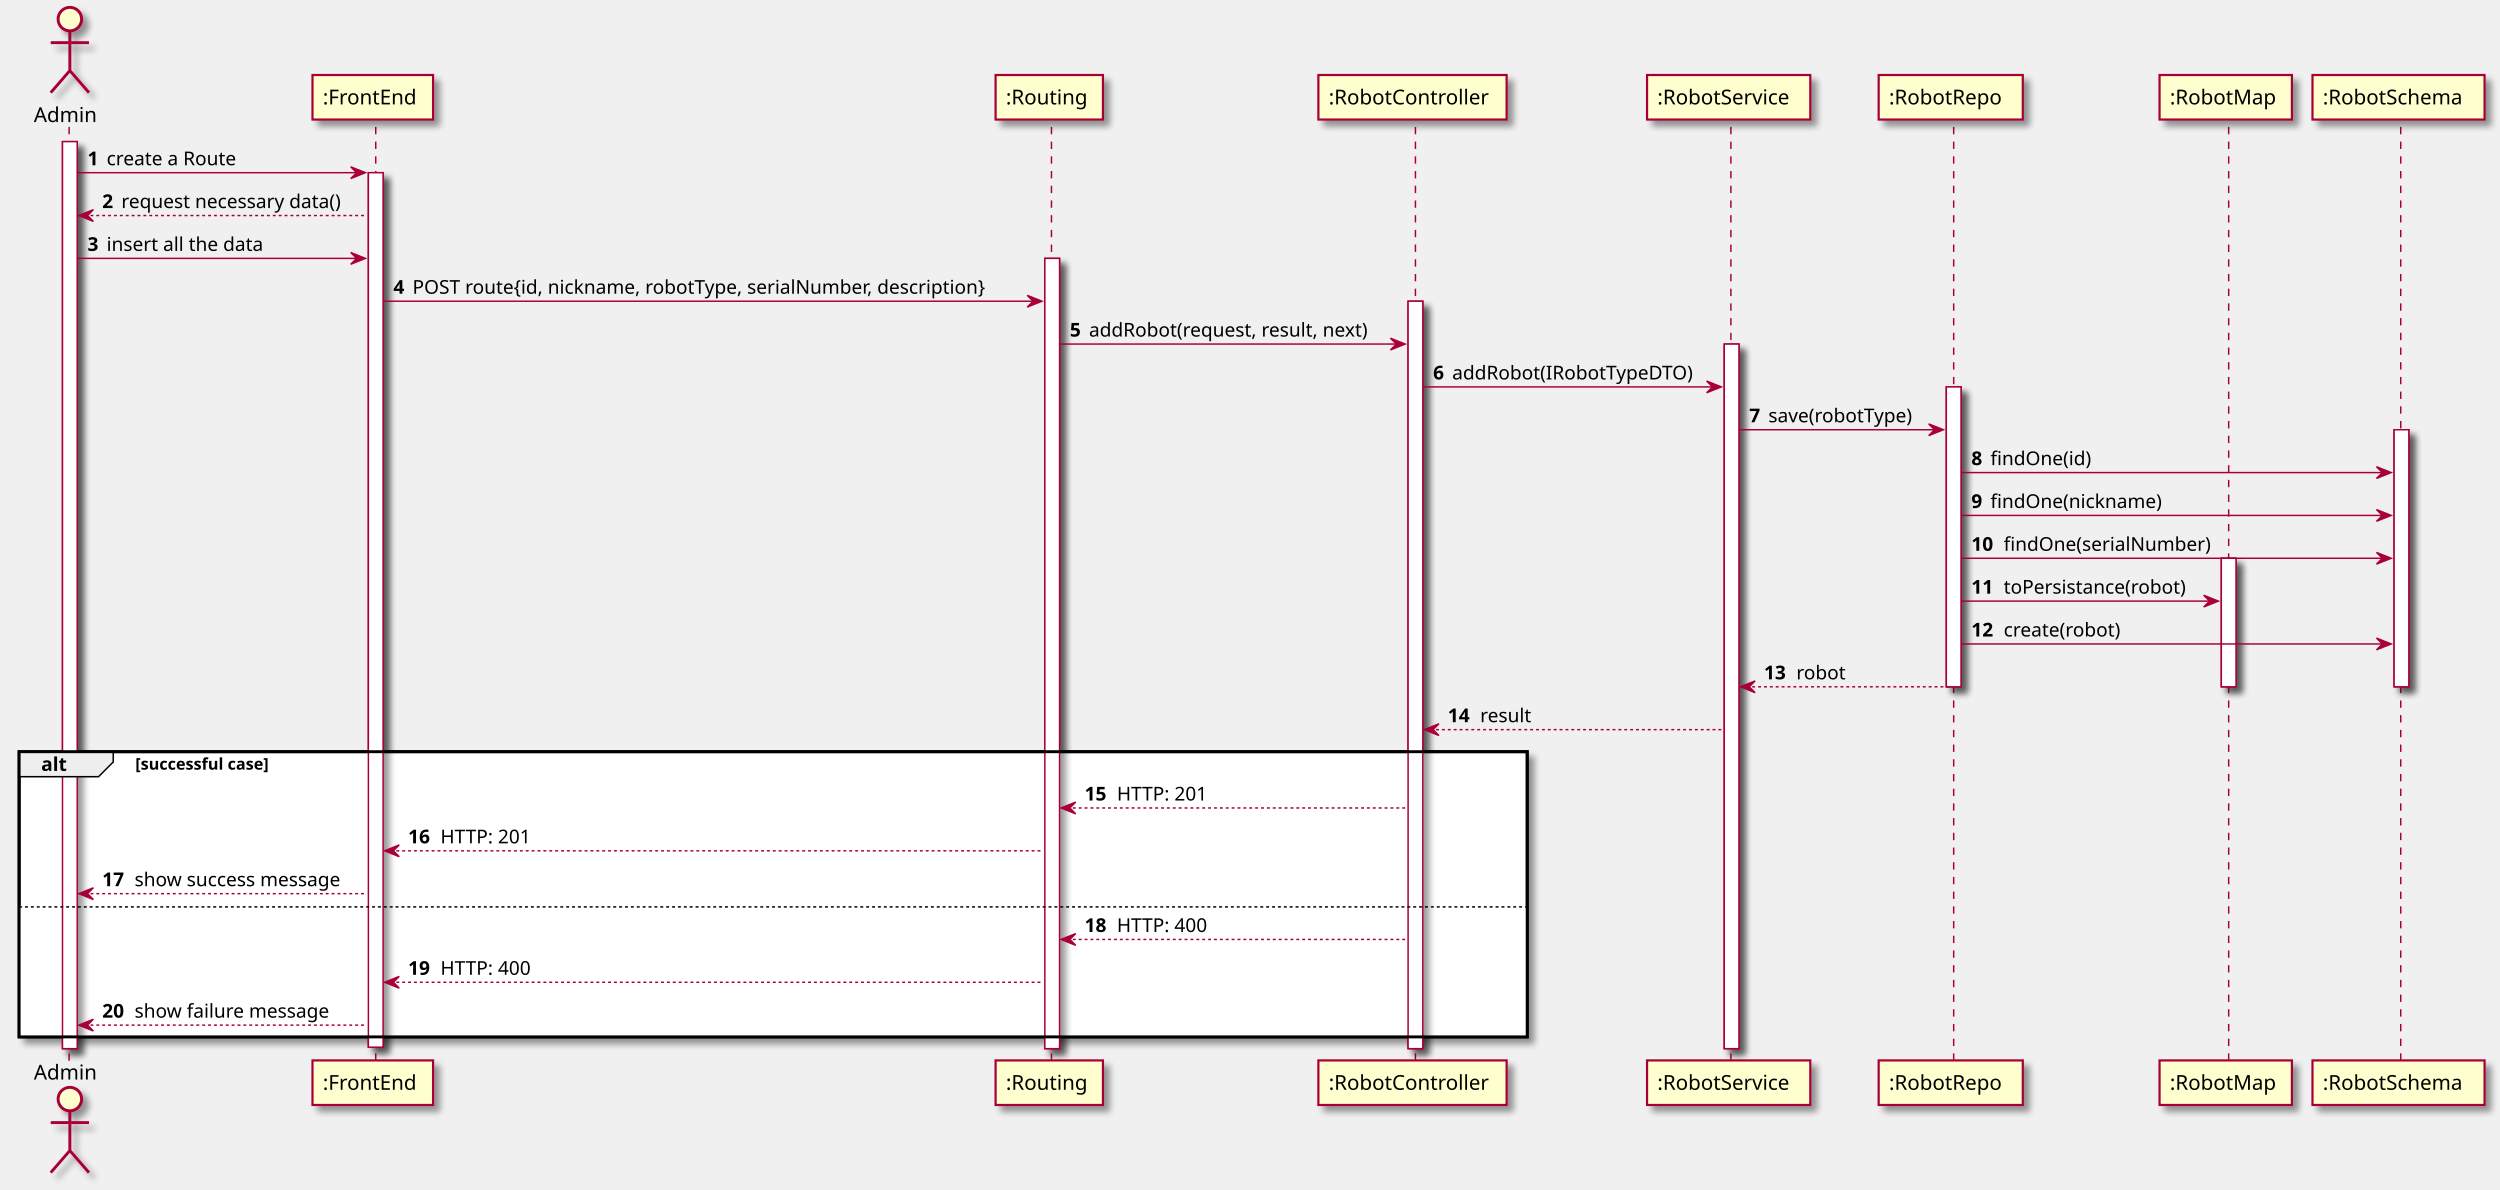
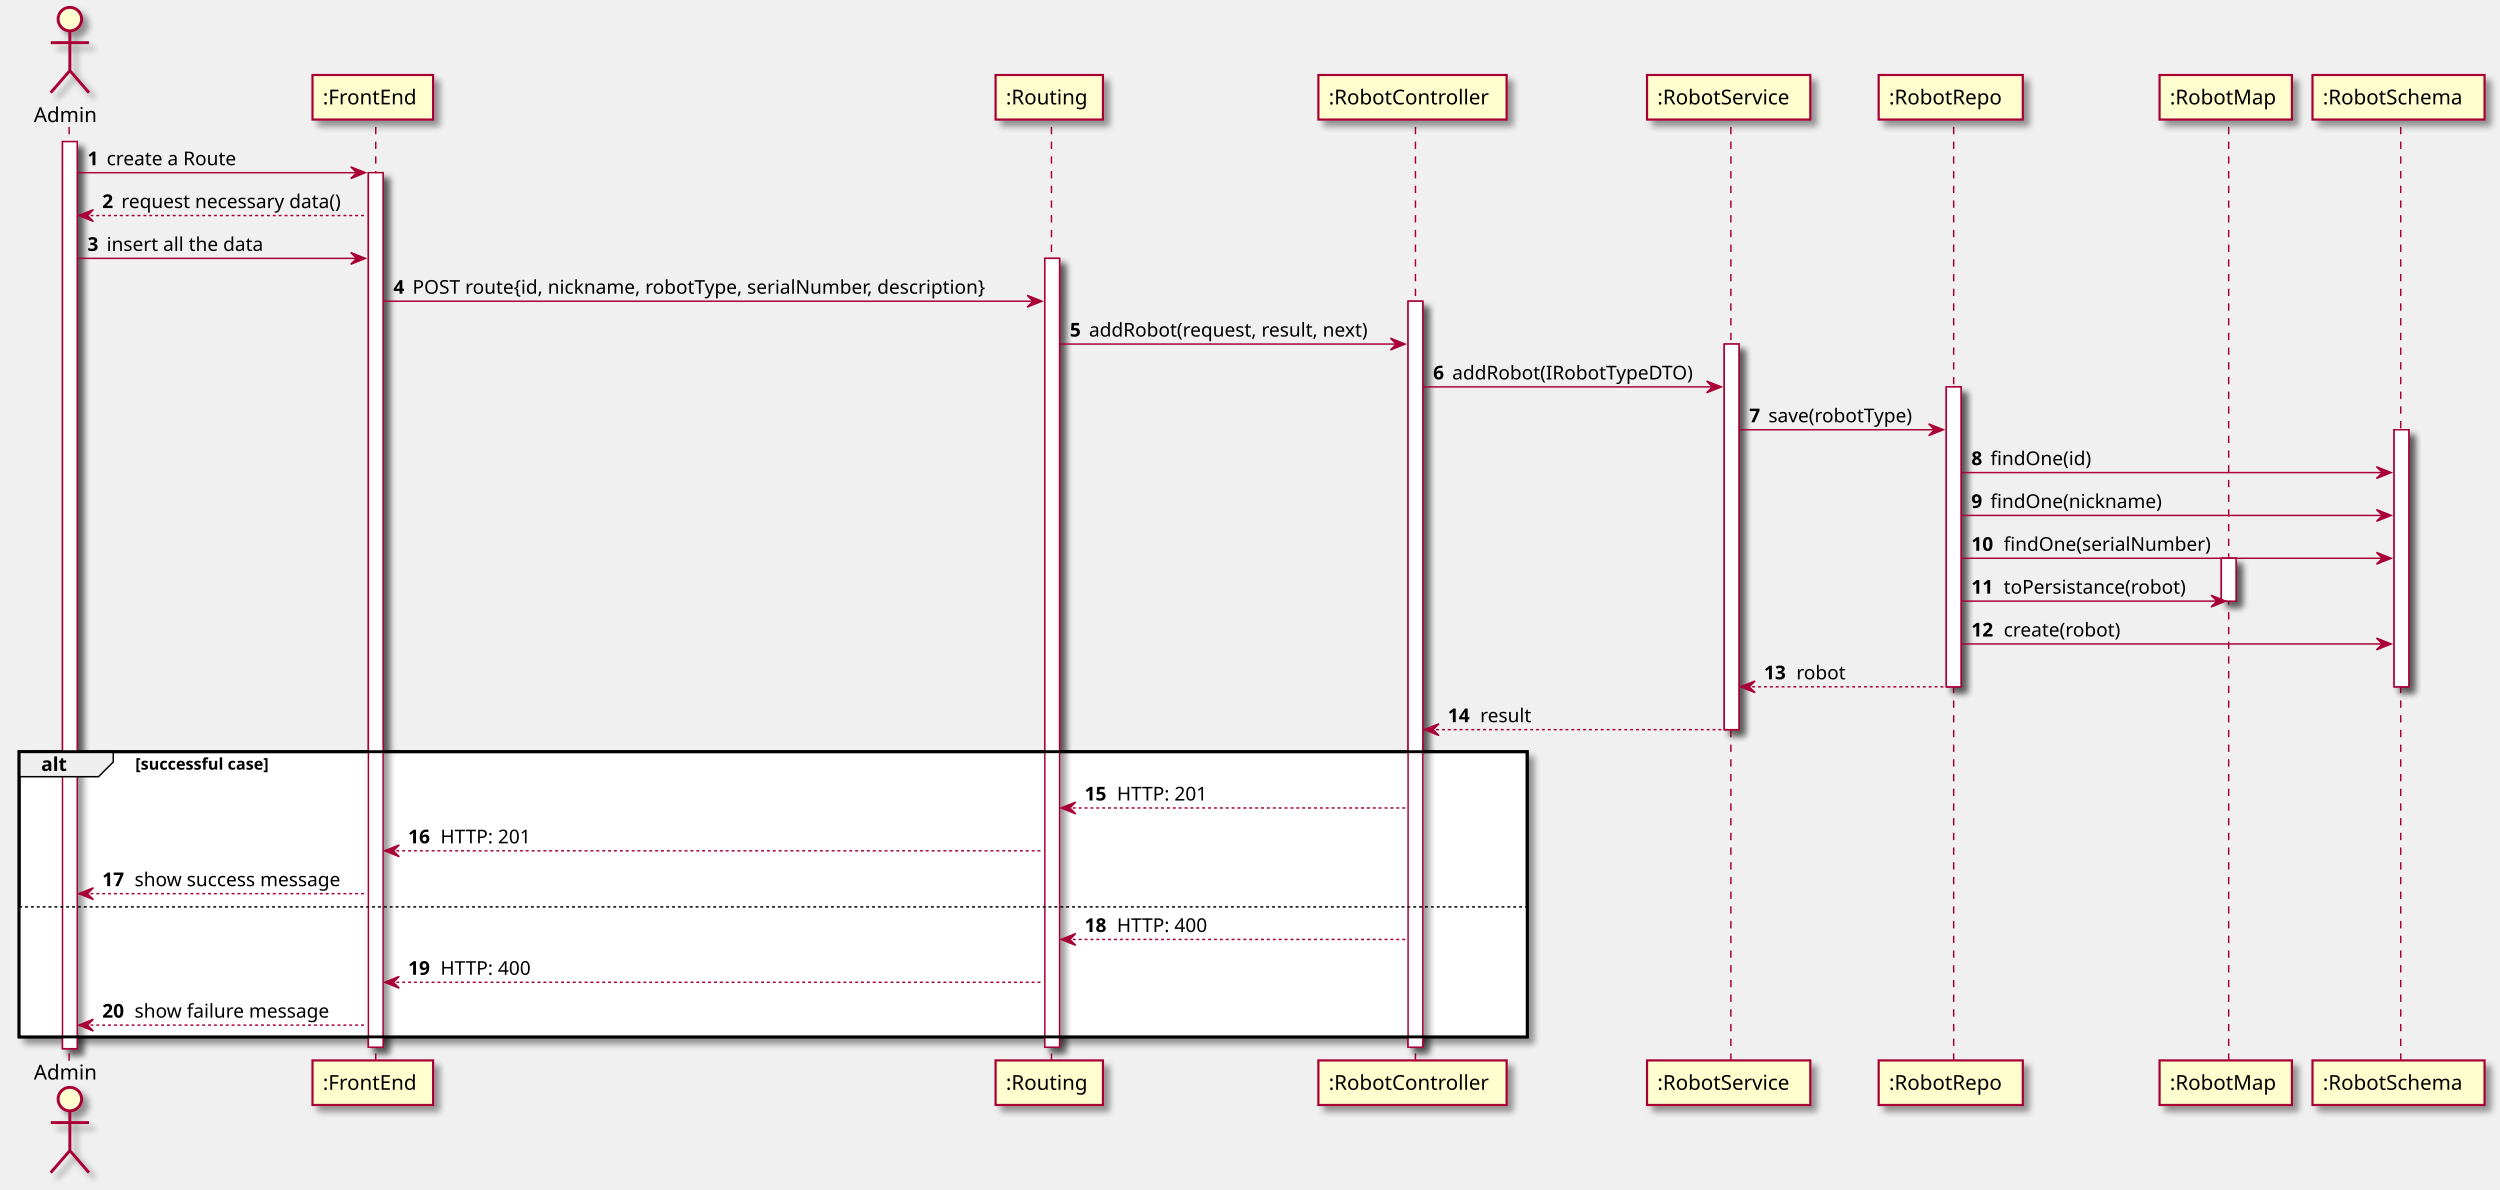
<svg xmlns="http://www.w3.org/2000/svg" contentScriptType="application/ecmascript" contentStyleType="text/css" height="809px" preserveAspectRatio="none" style="width:1700px;height:809px;" version="1.1" viewBox="0 0 1700 809" width="1700px" zoomAndPan="magnify">
  <defs>
-     <filter height="300%" id="fscocyfnl8x9k" width="300%" x="-1" y="-1">
+     <filter height="300%" id="f13nf755j2glqw" width="300%" x="-1" y="-1">
      <feGaussianBlur result="blurOut" stdDeviation="2.0" />
      <feColorMatrix in="blurOut" result="blurOut2" type="matrix" values="0 0 0 0 0 0 0 0 0 0 0 0 0 0 0 0 0 0 .4 0" />
      <feOffset dx="4.0" dy="4.0" in="blurOut2" result="blurOut3" />
      <feBlend in="SourceGraphic" in2="blurOut3" mode="normal" />
    </filter>
  </defs>
  <g>
-     <rect fill="#FFFFFF" filter="url(#fscocyfnl8x9k)" height="616.789" style="stroke: #A80036; stroke-width: 1.0;" width="10" x="42.5" y="96.297" />
-     <rect fill="#FFFFFF" filter="url(#fscocyfnl8x9k)" height="594.656" style="stroke: #A80036; stroke-width: 1.0;" width="10" x="250.5" y="117.43" />
-     <rect fill="#FFFFFF" filter="url(#fscocyfnl8x9k)" height="537.391" style="stroke: #A80036; stroke-width: 1.0;" width="10" x="710.5" y="175.695" />
-     <rect fill="#FFFFFF" filter="url(#fscocyfnl8x9k)" height="508.258" style="stroke: #A80036; stroke-width: 1.0;" width="10" x="957.5" y="204.828" />
-     <rect fill="#FFFFFF" filter="url(#fscocyfnl8x9k)" height="479.125" style="stroke: #A80036; stroke-width: 1.0;" width="10" x="1172.5" y="233.961" />
-     <rect fill="#FFFFFF" filter="url(#fscocyfnl8x9k)" height="203.93" style="stroke: #A80036; stroke-width: 1.0;" width="10" x="1323.5" y="263.094" />
-     <rect fill="#FFFFFF" filter="url(#fscocyfnl8x9k)" height="87.398" style="stroke: #A80036; stroke-width: 1.0;" width="10" x="1510.5" y="379.625" />
-     <rect fill="#FFFFFF" filter="url(#fscocyfnl8x9k)" height="174.797" style="stroke: #A80036; stroke-width: 1.0;" width="10" x="1628" y="292.227" />
-     <rect fill="#FFFFFF" filter="url(#fscocyfnl8x9k)" height="193.93" style="stroke: #000000; stroke-width: 2.0;" width="1025.5" x="13" y="511.156" />
+     <rect fill="#FFFFFF" filter="url(#f13nf755j2glqw)" height="616.789" style="stroke: #A80036; stroke-width: 1.0;" width="10" x="42.5" y="96.297" />
+     <rect fill="#FFFFFF" filter="url(#f13nf755j2glqw)" height="594.656" style="stroke: #A80036; stroke-width: 1.0;" width="10" x="250.5" y="117.43" />
+     <rect fill="#FFFFFF" filter="url(#f13nf755j2glqw)" height="536.391" style="stroke: #A80036; stroke-width: 1.0;" width="10" x="710.5" y="175.695" />
+     <rect fill="#FFFFFF" filter="url(#f13nf755j2glqw)" height="507.258" style="stroke: #A80036; stroke-width: 1.0;" width="10" x="957.5" y="204.828" />
+     <rect fill="#FFFFFF" filter="url(#f13nf755j2glqw)" height="262.195" style="stroke: #A80036; stroke-width: 1.0;" width="10" x="1172.5" y="233.961" />
+     <rect fill="#FFFFFF" filter="url(#f13nf755j2glqw)" height="203.93" style="stroke: #A80036; stroke-width: 1.0;" width="10" x="1323.5" y="263.094" />
+     <rect fill="#FFFFFF" filter="url(#f13nf755j2glqw)" height="29.133" style="stroke: #A80036; stroke-width: 1.0;" width="10" x="1510.5" y="379.625" />
+     <rect fill="#FFFFFF" filter="url(#f13nf755j2glqw)" height="174.797" style="stroke: #A80036; stroke-width: 1.0;" width="10" x="1628" y="292.227" />
+     <rect fill="#FFFFFF" filter="url(#f13nf755j2glqw)" height="193.93" style="stroke: #000000; stroke-width: 2.0;" width="1025.5" x="13" y="511.156" />
    <rect fill="#FFFFFF" height="89.398" style="stroke: none; stroke-width: 1.0;" width="1025.5" x="13" y="615.688" />
    <line style="stroke: #A80036; stroke-width: 1.0; stroke-dasharray: 5.0,5.0;" x1="47" x2="47" y1="86.297" y2="722.086" />
    <line style="stroke: #A80036; stroke-width: 1.0; stroke-dasharray: 5.0,5.0;" x1="255.5" x2="255.5" y1="86.297" y2="722.086" />
    <line style="stroke: #A80036; stroke-width: 1.0; stroke-dasharray: 5.0,5.0;" x1="715" x2="715" y1="86.297" y2="722.086" />
    <line style="stroke: #A80036; stroke-width: 1.0; stroke-dasharray: 5.0,5.0;" x1="962.5" x2="962.5" y1="86.297" y2="722.086" />
    <line style="stroke: #A80036; stroke-width: 1.0; stroke-dasharray: 5.0,5.0;" x1="1177" x2="1177" y1="86.297" y2="722.086" />
    <line style="stroke: #A80036; stroke-width: 1.0; stroke-dasharray: 5.0,5.0;" x1="1328.5" x2="1328.5" y1="86.297" y2="722.086" />
    <line style="stroke: #A80036; stroke-width: 1.0; stroke-dasharray: 5.0,5.0;" x1="1515.5" x2="1515.5" y1="86.297" y2="722.086" />
    <line style="stroke: #A80036; stroke-width: 1.0; stroke-dasharray: 5.0,5.0;" x1="1632.5" x2="1632.5" y1="86.297" y2="722.086" />
    <text fill="#000000" font-family="sans-serif" font-size="14" lengthAdjust="spacingAndGlyphs" textLength="43" x="23" y="82.995">Admin</text>
-     <ellipse cx="47.5" cy="13" fill="#FEFECE" filter="url(#fscocyfnl8x9k)" rx="8" ry="8" style="stroke: #A80036; stroke-width: 2.0;" />
-     <path d="M47.5,21 L47.5,48 M34.5,29 L60.5,29 M47.5,48 L34.5,63 M47.5,48 L60.5,63 " fill="none" filter="url(#fscocyfnl8x9k)" style="stroke: #A80036; stroke-width: 2.0;" />
+     <ellipse cx="47.5" cy="13" fill="#FEFECE" filter="url(#f13nf755j2glqw)" rx="8" ry="8" style="stroke: #A80036; stroke-width: 2.0;" />
+     <path d="M47.5,21 L47.5,48 M34.5,29 L60.5,29 M47.5,48 L34.5,63 M47.5,48 L60.5,63 " fill="none" filter="url(#f13nf755j2glqw)" style="stroke: #A80036; stroke-width: 2.0;" />
    <text fill="#000000" font-family="sans-serif" font-size="14" lengthAdjust="spacingAndGlyphs" textLength="43" x="23" y="734.081">Admin</text>
-     <ellipse cx="47.5" cy="747.383" fill="#FEFECE" filter="url(#fscocyfnl8x9k)" rx="8" ry="8" style="stroke: #A80036; stroke-width: 2.0;" />
-     <path d="M47.5,755.383 L47.5,782.383 M34.5,763.383 L60.5,763.383 M47.5,782.383 L34.5,797.383 M47.5,782.383 L60.5,797.383 " fill="none" filter="url(#fscocyfnl8x9k)" style="stroke: #A80036; stroke-width: 2.0;" />
-     <rect fill="#FEFECE" filter="url(#fscocyfnl8x9k)" height="30.297" style="stroke: #A80036; stroke-width: 1.5;" width="82" x="212.5" y="51" />
+     <ellipse cx="47.5" cy="747.383" fill="#FEFECE" filter="url(#f13nf755j2glqw)" rx="8" ry="8" style="stroke: #A80036; stroke-width: 2.0;" />
+     <path d="M47.5,755.383 L47.5,782.383 M34.5,763.383 L60.5,763.383 M47.5,782.383 L34.5,797.383 M47.5,782.383 L60.5,797.383 " fill="none" filter="url(#f13nf755j2glqw)" style="stroke: #A80036; stroke-width: 2.0;" />
+     <rect fill="#FEFECE" filter="url(#f13nf755j2glqw)" height="30.297" style="stroke: #A80036; stroke-width: 1.5;" width="82" x="212.5" y="51" />
    <text fill="#000000" font-family="sans-serif" font-size="14" lengthAdjust="spacingAndGlyphs" textLength="68" x="219.5" y="70.995">:FrontEnd</text>
-     <rect fill="#FEFECE" filter="url(#fscocyfnl8x9k)" height="30.297" style="stroke: #A80036; stroke-width: 1.5;" width="82" x="212.5" y="721.086" />
+     <rect fill="#FEFECE" filter="url(#f13nf755j2glqw)" height="30.297" style="stroke: #A80036; stroke-width: 1.5;" width="82" x="212.5" y="721.086" />
    <text fill="#000000" font-family="sans-serif" font-size="14" lengthAdjust="spacingAndGlyphs" textLength="68" x="219.5" y="741.081">:FrontEnd</text>
-     <rect fill="#FEFECE" filter="url(#fscocyfnl8x9k)" height="30.297" style="stroke: #A80036; stroke-width: 1.5;" width="73" x="677" y="51" />
+     <rect fill="#FEFECE" filter="url(#f13nf755j2glqw)" height="30.297" style="stroke: #A80036; stroke-width: 1.5;" width="73" x="677" y="51" />
    <text fill="#000000" font-family="sans-serif" font-size="14" lengthAdjust="spacingAndGlyphs" textLength="59" x="684" y="70.995">:Routing</text>
-     <rect fill="#FEFECE" filter="url(#fscocyfnl8x9k)" height="30.297" style="stroke: #A80036; stroke-width: 1.5;" width="73" x="677" y="721.086" />
+     <rect fill="#FEFECE" filter="url(#f13nf755j2glqw)" height="30.297" style="stroke: #A80036; stroke-width: 1.5;" width="73" x="677" y="721.086" />
    <text fill="#000000" font-family="sans-serif" font-size="14" lengthAdjust="spacingAndGlyphs" textLength="59" x="684" y="741.081">:Routing</text>
-     <rect fill="#FEFECE" filter="url(#fscocyfnl8x9k)" height="30.297" style="stroke: #A80036; stroke-width: 1.5;" width="128" x="896.5" y="51" />
+     <rect fill="#FEFECE" filter="url(#f13nf755j2glqw)" height="30.297" style="stroke: #A80036; stroke-width: 1.5;" width="128" x="896.5" y="51" />
    <text fill="#000000" font-family="sans-serif" font-size="14" lengthAdjust="spacingAndGlyphs" textLength="114" x="903.5" y="70.995">:RobotController</text>
-     <rect fill="#FEFECE" filter="url(#fscocyfnl8x9k)" height="30.297" style="stroke: #A80036; stroke-width: 1.5;" width="128" x="896.5" y="721.086" />
+     <rect fill="#FEFECE" filter="url(#f13nf755j2glqw)" height="30.297" style="stroke: #A80036; stroke-width: 1.5;" width="128" x="896.5" y="721.086" />
    <text fill="#000000" font-family="sans-serif" font-size="14" lengthAdjust="spacingAndGlyphs" textLength="114" x="903.5" y="741.081">:RobotController</text>
-     <rect fill="#FEFECE" filter="url(#fscocyfnl8x9k)" height="30.297" style="stroke: #A80036; stroke-width: 1.5;" width="111" x="1120" y="51" />
+     <rect fill="#FEFECE" filter="url(#f13nf755j2glqw)" height="30.297" style="stroke: #A80036; stroke-width: 1.5;" width="111" x="1120" y="51" />
    <text fill="#000000" font-family="sans-serif" font-size="14" lengthAdjust="spacingAndGlyphs" textLength="97" x="1127" y="70.995">:RobotService</text>
-     <rect fill="#FEFECE" filter="url(#fscocyfnl8x9k)" height="30.297" style="stroke: #A80036; stroke-width: 1.5;" width="111" x="1120" y="721.086" />
+     <rect fill="#FEFECE" filter="url(#f13nf755j2glqw)" height="30.297" style="stroke: #A80036; stroke-width: 1.5;" width="111" x="1120" y="721.086" />
    <text fill="#000000" font-family="sans-serif" font-size="14" lengthAdjust="spacingAndGlyphs" textLength="97" x="1127" y="741.081">:RobotService</text>
-     <rect fill="#FEFECE" filter="url(#fscocyfnl8x9k)" height="30.297" style="stroke: #A80036; stroke-width: 1.5;" width="98" x="1277.5" y="51" />
+     <rect fill="#FEFECE" filter="url(#f13nf755j2glqw)" height="30.297" style="stroke: #A80036; stroke-width: 1.5;" width="98" x="1277.5" y="51" />
    <text fill="#000000" font-family="sans-serif" font-size="14" lengthAdjust="spacingAndGlyphs" textLength="84" x="1284.5" y="70.995">:RobotRepo</text>
-     <rect fill="#FEFECE" filter="url(#fscocyfnl8x9k)" height="30.297" style="stroke: #A80036; stroke-width: 1.5;" width="98" x="1277.5" y="721.086" />
+     <rect fill="#FEFECE" filter="url(#f13nf755j2glqw)" height="30.297" style="stroke: #A80036; stroke-width: 1.5;" width="98" x="1277.5" y="721.086" />
    <text fill="#000000" font-family="sans-serif" font-size="14" lengthAdjust="spacingAndGlyphs" textLength="84" x="1284.5" y="741.081">:RobotRepo</text>
-     <rect fill="#FEFECE" filter="url(#fscocyfnl8x9k)" height="30.297" style="stroke: #A80036; stroke-width: 1.5;" width="90" x="1468.5" y="51" />
+     <rect fill="#FEFECE" filter="url(#f13nf755j2glqw)" height="30.297" style="stroke: #A80036; stroke-width: 1.5;" width="90" x="1468.5" y="51" />
    <text fill="#000000" font-family="sans-serif" font-size="14" lengthAdjust="spacingAndGlyphs" textLength="76" x="1475.5" y="70.995">:RobotMap</text>
-     <rect fill="#FEFECE" filter="url(#fscocyfnl8x9k)" height="30.297" style="stroke: #A80036; stroke-width: 1.5;" width="90" x="1468.5" y="721.086" />
+     <rect fill="#FEFECE" filter="url(#f13nf755j2glqw)" height="30.297" style="stroke: #A80036; stroke-width: 1.5;" width="90" x="1468.5" y="721.086" />
    <text fill="#000000" font-family="sans-serif" font-size="14" lengthAdjust="spacingAndGlyphs" textLength="76" x="1475.5" y="741.081">:RobotMap</text>
-     <rect fill="#FEFECE" filter="url(#fscocyfnl8x9k)" height="30.297" style="stroke: #A80036; stroke-width: 1.5;" width="117" x="1572.5" y="51" />
+     <rect fill="#FEFECE" filter="url(#f13nf755j2glqw)" height="30.297" style="stroke: #A80036; stroke-width: 1.5;" width="117" x="1572.5" y="51" />
    <text fill="#000000" font-family="sans-serif" font-size="14" lengthAdjust="spacingAndGlyphs" textLength="103" x="1579.5" y="70.995">:RobotSchema</text>
-     <rect fill="#FEFECE" filter="url(#fscocyfnl8x9k)" height="30.297" style="stroke: #A80036; stroke-width: 1.5;" width="117" x="1572.5" y="721.086" />
+     <rect fill="#FEFECE" filter="url(#f13nf755j2glqw)" height="30.297" style="stroke: #A80036; stroke-width: 1.5;" width="117" x="1572.5" y="721.086" />
    <text fill="#000000" font-family="sans-serif" font-size="14" lengthAdjust="spacingAndGlyphs" textLength="103" x="1579.5" y="741.081">:RobotSchema</text>
-     <rect fill="#FFFFFF" filter="url(#fscocyfnl8x9k)" height="616.789" style="stroke: #A80036; stroke-width: 1.0;" width="10" x="42.5" y="96.297" />
-     <rect fill="#FFFFFF" filter="url(#fscocyfnl8x9k)" height="594.656" style="stroke: #A80036; stroke-width: 1.0;" width="10" x="250.5" y="117.43" />
-     <rect fill="#FFFFFF" filter="url(#fscocyfnl8x9k)" height="537.391" style="stroke: #A80036; stroke-width: 1.0;" width="10" x="710.5" y="175.695" />
-     <rect fill="#FFFFFF" filter="url(#fscocyfnl8x9k)" height="508.258" style="stroke: #A80036; stroke-width: 1.0;" width="10" x="957.5" y="204.828" />
-     <rect fill="#FFFFFF" filter="url(#fscocyfnl8x9k)" height="479.125" style="stroke: #A80036; stroke-width: 1.0;" width="10" x="1172.5" y="233.961" />
-     <rect fill="#FFFFFF" filter="url(#fscocyfnl8x9k)" height="203.93" style="stroke: #A80036; stroke-width: 1.0;" width="10" x="1323.5" y="263.094" />
-     <rect fill="#FFFFFF" filter="url(#fscocyfnl8x9k)" height="87.398" style="stroke: #A80036; stroke-width: 1.0;" width="10" x="1510.5" y="379.625" />
-     <rect fill="#FFFFFF" filter="url(#fscocyfnl8x9k)" height="174.797" style="stroke: #A80036; stroke-width: 1.0;" width="10" x="1628" y="292.227" />
+     <rect fill="#FFFFFF" filter="url(#f13nf755j2glqw)" height="616.789" style="stroke: #A80036; stroke-width: 1.0;" width="10" x="42.5" y="96.297" />
+     <rect fill="#FFFFFF" filter="url(#f13nf755j2glqw)" height="594.656" style="stroke: #A80036; stroke-width: 1.0;" width="10" x="250.5" y="117.43" />
+     <rect fill="#FFFFFF" filter="url(#f13nf755j2glqw)" height="536.391" style="stroke: #A80036; stroke-width: 1.0;" width="10" x="710.5" y="175.695" />
+     <rect fill="#FFFFFF" filter="url(#f13nf755j2glqw)" height="507.258" style="stroke: #A80036; stroke-width: 1.0;" width="10" x="957.5" y="204.828" />
+     <rect fill="#FFFFFF" filter="url(#f13nf755j2glqw)" height="262.195" style="stroke: #A80036; stroke-width: 1.0;" width="10" x="1172.5" y="233.961" />
+     <rect fill="#FFFFFF" filter="url(#f13nf755j2glqw)" height="203.93" style="stroke: #A80036; stroke-width: 1.0;" width="10" x="1323.5" y="263.094" />
+     <rect fill="#FFFFFF" filter="url(#f13nf755j2glqw)" height="29.133" style="stroke: #A80036; stroke-width: 1.0;" width="10" x="1510.5" y="379.625" />
+     <rect fill="#FFFFFF" filter="url(#f13nf755j2glqw)" height="174.797" style="stroke: #A80036; stroke-width: 1.0;" width="10" x="1628" y="292.227" />
    <polygon fill="#A80036" points="238.5,113.43,248.5,117.43,238.5,121.43,242.5,117.43" style="stroke: #A80036; stroke-width: 1.0;" />
    <line style="stroke: #A80036; stroke-width: 1.0;" x1="52.5" x2="244.5" y1="117.43" y2="117.43" />
    <text fill="#000000" font-family="sans-serif" font-size="13" font-weight="bold" lengthAdjust="spacingAndGlyphs" textLength="9" x="59.5" y="112.364">1</text>
    <text fill="#000000" font-family="sans-serif" font-size="13" lengthAdjust="spacingAndGlyphs" textLength="94" x="72.5" y="112.364">create a Route</text>
    <polygon fill="#A80036" points="63.5,142.562,53.5,146.562,63.5,150.562,59.5,146.562" style="stroke: #A80036; stroke-width: 1.0;" />
    <line style="stroke: #A80036; stroke-width: 1.0; stroke-dasharray: 2.0,2.0;" x1="57.5" x2="249.5" y1="146.562" y2="146.562" />
    <text fill="#000000" font-family="sans-serif" font-size="13" font-weight="bold" lengthAdjust="spacingAndGlyphs" textLength="9" x="69.5" y="141.497">2</text>
    <text fill="#000000" font-family="sans-serif" font-size="13" lengthAdjust="spacingAndGlyphs" textLength="161" x="82.5" y="141.497">request necessary data()</text>
    <polygon fill="#A80036" points="238.5,171.695,248.5,175.695,238.5,179.695,242.5,175.695" style="stroke: #A80036; stroke-width: 1.0;" />
    <line style="stroke: #A80036; stroke-width: 1.0;" x1="52.5" x2="244.5" y1="175.695" y2="175.695" />
    <text fill="#000000" font-family="sans-serif" font-size="13" font-weight="bold" lengthAdjust="spacingAndGlyphs" textLength="9" x="59.5" y="170.629">3</text>
    <text fill="#000000" font-family="sans-serif" font-size="13" lengthAdjust="spacingAndGlyphs" textLength="112" x="72.5" y="170.629">insert all the data</text>
    <polygon fill="#A80036" points="698.5,200.828,708.5,204.828,698.5,208.828,702.5,204.828" style="stroke: #A80036; stroke-width: 1.0;" />
    <line style="stroke: #A80036; stroke-width: 1.0;" x1="260.5" x2="704.5" y1="204.828" y2="204.828" />
    <text fill="#000000" font-family="sans-serif" font-size="13" font-weight="bold" lengthAdjust="spacingAndGlyphs" textLength="9" x="267.5" y="199.762">4</text>
    <text fill="#000000" font-family="sans-serif" font-size="13" lengthAdjust="spacingAndGlyphs" textLength="413" x="280.5" y="199.762">POST route{id, nickname, robotType, serialNumber, description}</text>
    <polygon fill="#A80036" points="945.5,229.961,955.5,233.961,945.5,237.961,949.5,233.961" style="stroke: #A80036; stroke-width: 1.0;" />
    <line style="stroke: #A80036; stroke-width: 1.0;" x1="720.5" x2="951.5" y1="233.961" y2="233.961" />
    <text fill="#000000" font-family="sans-serif" font-size="13" font-weight="bold" lengthAdjust="spacingAndGlyphs" textLength="9" x="727.5" y="228.895">5</text>
    <text fill="#000000" font-family="sans-serif" font-size="13" lengthAdjust="spacingAndGlyphs" textLength="200" x="740.5" y="228.895">addRobot(request, result, next)</text>
    <polygon fill="#A80036" points="1160.5,259.094,1170.5,263.094,1160.5,267.094,1164.5,263.094" style="stroke: #A80036; stroke-width: 1.0;" />
    <line style="stroke: #A80036; stroke-width: 1.0;" x1="967.5" x2="1166.5" y1="263.094" y2="263.094" />
    <text fill="#000000" font-family="sans-serif" font-size="13" font-weight="bold" lengthAdjust="spacingAndGlyphs" textLength="9" x="974.5" y="258.028">6</text>
    <text fill="#000000" font-family="sans-serif" font-size="13" lengthAdjust="spacingAndGlyphs" textLength="168" x="987.5" y="258.028">addRobot(IRobotTypeDTO)</text>
    <polygon fill="#A80036" points="1311.5,288.227,1321.5,292.227,1311.5,296.227,1315.5,292.227" style="stroke: #A80036; stroke-width: 1.0;" />
    <line style="stroke: #A80036; stroke-width: 1.0;" x1="1182.5" x2="1317.5" y1="292.227" y2="292.227" />
    <text fill="#000000" font-family="sans-serif" font-size="13" font-weight="bold" lengthAdjust="spacingAndGlyphs" textLength="9" x="1189.5" y="287.161">7</text>
    <text fill="#000000" font-family="sans-serif" font-size="13" lengthAdjust="spacingAndGlyphs" textLength="104" x="1202.5" y="287.161">save(robotType)</text>
    <polygon fill="#A80036" points="1616,317.359,1626,321.359,1616,325.359,1620,321.359" style="stroke: #A80036; stroke-width: 1.0;" />
    <line style="stroke: #A80036; stroke-width: 1.0;" x1="1333.5" x2="1622" y1="321.359" y2="321.359" />
    <text fill="#000000" font-family="sans-serif" font-size="13" font-weight="bold" lengthAdjust="spacingAndGlyphs" textLength="9" x="1340.5" y="316.293">8</text>
    <text fill="#000000" font-family="sans-serif" font-size="13" lengthAdjust="spacingAndGlyphs" textLength="70" x="1353.5" y="316.293">findOne(id)</text>
    <polygon fill="#A80036" points="1616,346.492,1626,350.492,1616,354.492,1620,350.492" style="stroke: #A80036; stroke-width: 1.0;" />
    <line style="stroke: #A80036; stroke-width: 1.0;" x1="1333.5" x2="1622" y1="350.492" y2="350.492" />
    <text fill="#000000" font-family="sans-serif" font-size="13" font-weight="bold" lengthAdjust="spacingAndGlyphs" textLength="9" x="1340.5" y="345.426">9</text>
    <text fill="#000000" font-family="sans-serif" font-size="13" lengthAdjust="spacingAndGlyphs" textLength="121" x="1353.5" y="345.426">findOne(nickname)</text>
    <polygon fill="#A80036" points="1616,375.625,1626,379.625,1616,383.625,1620,379.625" style="stroke: #A80036; stroke-width: 1.0;" />
    <line style="stroke: #A80036; stroke-width: 1.0;" x1="1333.5" x2="1622" y1="379.625" y2="379.625" />
    <text fill="#000000" font-family="sans-serif" font-size="13" font-weight="bold" lengthAdjust="spacingAndGlyphs" textLength="18" x="1340.5" y="374.559">10</text>
    <text fill="#000000" font-family="sans-serif" font-size="13" lengthAdjust="spacingAndGlyphs" textLength="145" x="1362.5" y="374.559">findOne(serialNumber)</text>
-     <polygon fill="#A80036" points="1498.5,404.758,1508.5,408.758,1498.5,412.758,1502.5,408.758" style="stroke: #A80036; stroke-width: 1.0;" />
-     <line style="stroke: #A80036; stroke-width: 1.0;" x1="1333.5" x2="1504.5" y1="408.758" y2="408.758" />
+     <polygon fill="#A80036" points="1503.5,404.758,1513.5,408.758,1503.5,412.758,1507.5,408.758" style="stroke: #A80036; stroke-width: 1.0;" />
+     <line style="stroke: #A80036; stroke-width: 1.0;" x1="1333.5" x2="1509.5" y1="408.758" y2="408.758" />
    <text fill="#000000" font-family="sans-serif" font-size="13" font-weight="bold" lengthAdjust="spacingAndGlyphs" textLength="18" x="1340.5" y="403.692">11</text>
    <text fill="#000000" font-family="sans-serif" font-size="13" lengthAdjust="spacingAndGlyphs" textLength="131" x="1362.5" y="403.692">toPersistance(robot)</text>
    <polygon fill="#A80036" points="1616,433.891,1626,437.891,1616,441.891,1620,437.891" style="stroke: #A80036; stroke-width: 1.0;" />
    <line style="stroke: #A80036; stroke-width: 1.0;" x1="1333.5" x2="1622" y1="437.891" y2="437.891" />
    <text fill="#000000" font-family="sans-serif" font-size="13" font-weight="bold" lengthAdjust="spacingAndGlyphs" textLength="18" x="1340.5" y="432.825">12</text>
    <text fill="#000000" font-family="sans-serif" font-size="13" lengthAdjust="spacingAndGlyphs" textLength="85" x="1362.5" y="432.825">create(robot)</text>
    <polygon fill="#A80036" points="1193.5,463.023,1183.5,467.023,1193.5,471.023,1189.5,467.023" style="stroke: #A80036; stroke-width: 1.0;" />
    <line style="stroke: #A80036; stroke-width: 1.0; stroke-dasharray: 2.0,2.0;" x1="1187.5" x2="1327.5" y1="467.023" y2="467.023" />
    <text fill="#000000" font-family="sans-serif" font-size="13" font-weight="bold" lengthAdjust="spacingAndGlyphs" textLength="18" x="1199.5" y="461.957">13</text>
    <text fill="#000000" font-family="sans-serif" font-size="13" lengthAdjust="spacingAndGlyphs" textLength="34" x="1221.5" y="461.957">robot</text>
    <polygon fill="#A80036" points="978.5,492.156,968.5,496.156,978.5,500.156,974.5,496.156" style="stroke: #A80036; stroke-width: 1.0;" />
-     <line style="stroke: #A80036; stroke-width: 1.0; stroke-dasharray: 2.0,2.0;" x1="972.5" x2="1171.5" y1="496.156" y2="496.156" />
+     <line style="stroke: #A80036; stroke-width: 1.0; stroke-dasharray: 2.0,2.0;" x1="972.5" x2="1176.5" y1="496.156" y2="496.156" />
    <text fill="#000000" font-family="sans-serif" font-size="13" font-weight="bold" lengthAdjust="spacingAndGlyphs" textLength="18" x="984.5" y="491.09">14</text>
    <text fill="#000000" font-family="sans-serif" font-size="13" lengthAdjust="spacingAndGlyphs" textLength="36" x="1006.5" y="491.09">result</text>
    <path d="M13,511.156 L77,511.156 L77,518.156 L67,528.156 L13,528.156 L13,511.156 " fill="#EEEEEE" style="stroke: #000000; stroke-width: 1.0;" />
    <rect fill="none" height="193.93" style="stroke: #000000; stroke-width: 2.0;" width="1025.5" x="13" y="511.156" />
    <text fill="#000000" font-family="sans-serif" font-size="13" font-weight="bold" lengthAdjust="spacingAndGlyphs" textLength="19" x="28" y="524.223">alt</text>
    <text fill="#000000" font-family="sans-serif" font-size="11" font-weight="bold" lengthAdjust="spacingAndGlyphs" textLength="112" x="92" y="523.367">[successful case]</text>
    <polygon fill="#A80036" points="731.5,545.422,721.5,549.422,731.5,553.422,727.5,549.422" style="stroke: #A80036; stroke-width: 1.0;" />
    <line style="stroke: #A80036; stroke-width: 1.0; stroke-dasharray: 2.0,2.0;" x1="725.5" x2="956.5" y1="549.422" y2="549.422" />
    <text fill="#000000" font-family="sans-serif" font-size="13" font-weight="bold" lengthAdjust="spacingAndGlyphs" textLength="18" x="737.5" y="544.356">15</text>
    <text fill="#000000" font-family="sans-serif" font-size="13" lengthAdjust="spacingAndGlyphs" textLength="64" x="759.5" y="544.356">HTTP: 201</text>
    <polygon fill="#A80036" points="271.5,574.555,261.5,578.555,271.5,582.555,267.5,578.555" style="stroke: #A80036; stroke-width: 1.0;" />
    <line style="stroke: #A80036; stroke-width: 1.0; stroke-dasharray: 2.0,2.0;" x1="265.5" x2="709.5" y1="578.555" y2="578.555" />
    <text fill="#000000" font-family="sans-serif" font-size="13" font-weight="bold" lengthAdjust="spacingAndGlyphs" textLength="18" x="277.5" y="573.489">16</text>
    <text fill="#000000" font-family="sans-serif" font-size="13" lengthAdjust="spacingAndGlyphs" textLength="64" x="299.5" y="573.489">HTTP: 201</text>
    <polygon fill="#A80036" points="63.5,603.688,53.5,607.688,63.5,611.688,59.5,607.688" style="stroke: #A80036; stroke-width: 1.0;" />
    <line style="stroke: #A80036; stroke-width: 1.0; stroke-dasharray: 2.0,2.0;" x1="57.5" x2="249.5" y1="607.688" y2="607.688" />
    <text fill="#000000" font-family="sans-serif" font-size="13" font-weight="bold" lengthAdjust="spacingAndGlyphs" textLength="18" x="69.5" y="602.622">17</text>
    <text fill="#000000" font-family="sans-serif" font-size="13" lengthAdjust="spacingAndGlyphs" textLength="150" x="91.5" y="602.622">show success message</text>
    <line style="stroke: #000000; stroke-width: 1.0; stroke-dasharray: 2.0,2.0;" x1="13" x2="1038.5" y1="616.688" y2="616.688" />
    <polygon fill="#A80036" points="731.5,634.82,721.5,638.82,731.5,642.82,727.5,638.82" style="stroke: #A80036; stroke-width: 1.0;" />
    <line style="stroke: #A80036; stroke-width: 1.0; stroke-dasharray: 2.0,2.0;" x1="725.5" x2="956.5" y1="638.82" y2="638.82" />
    <text fill="#000000" font-family="sans-serif" font-size="13" font-weight="bold" lengthAdjust="spacingAndGlyphs" textLength="18" x="737.5" y="633.754">18</text>
    <text fill="#000000" font-family="sans-serif" font-size="13" lengthAdjust="spacingAndGlyphs" textLength="64" x="759.5" y="633.754">HTTP: 400</text>
    <polygon fill="#A80036" points="271.5,663.953,261.5,667.953,271.5,671.953,267.5,667.953" style="stroke: #A80036; stroke-width: 1.0;" />
    <line style="stroke: #A80036; stroke-width: 1.0; stroke-dasharray: 2.0,2.0;" x1="265.5" x2="709.5" y1="667.953" y2="667.953" />
    <text fill="#000000" font-family="sans-serif" font-size="13" font-weight="bold" lengthAdjust="spacingAndGlyphs" textLength="18" x="277.5" y="662.887">19</text>
    <text fill="#000000" font-family="sans-serif" font-size="13" lengthAdjust="spacingAndGlyphs" textLength="64" x="299.5" y="662.887">HTTP: 400</text>
    <polygon fill="#A80036" points="63.5,693.086,53.5,697.086,63.5,701.086,59.5,697.086" style="stroke: #A80036; stroke-width: 1.0;" />
    <line style="stroke: #A80036; stroke-width: 1.0; stroke-dasharray: 2.0,2.0;" x1="57.5" x2="249.5" y1="697.086" y2="697.086" />
    <text fill="#000000" font-family="sans-serif" font-size="13" font-weight="bold" lengthAdjust="spacingAndGlyphs" textLength="18" x="69.5" y="692.02">20</text>
    <text fill="#000000" font-family="sans-serif" font-size="13" lengthAdjust="spacingAndGlyphs" textLength="138" x="91.5" y="692.02">show failure message</text>
  </g>
</svg>
